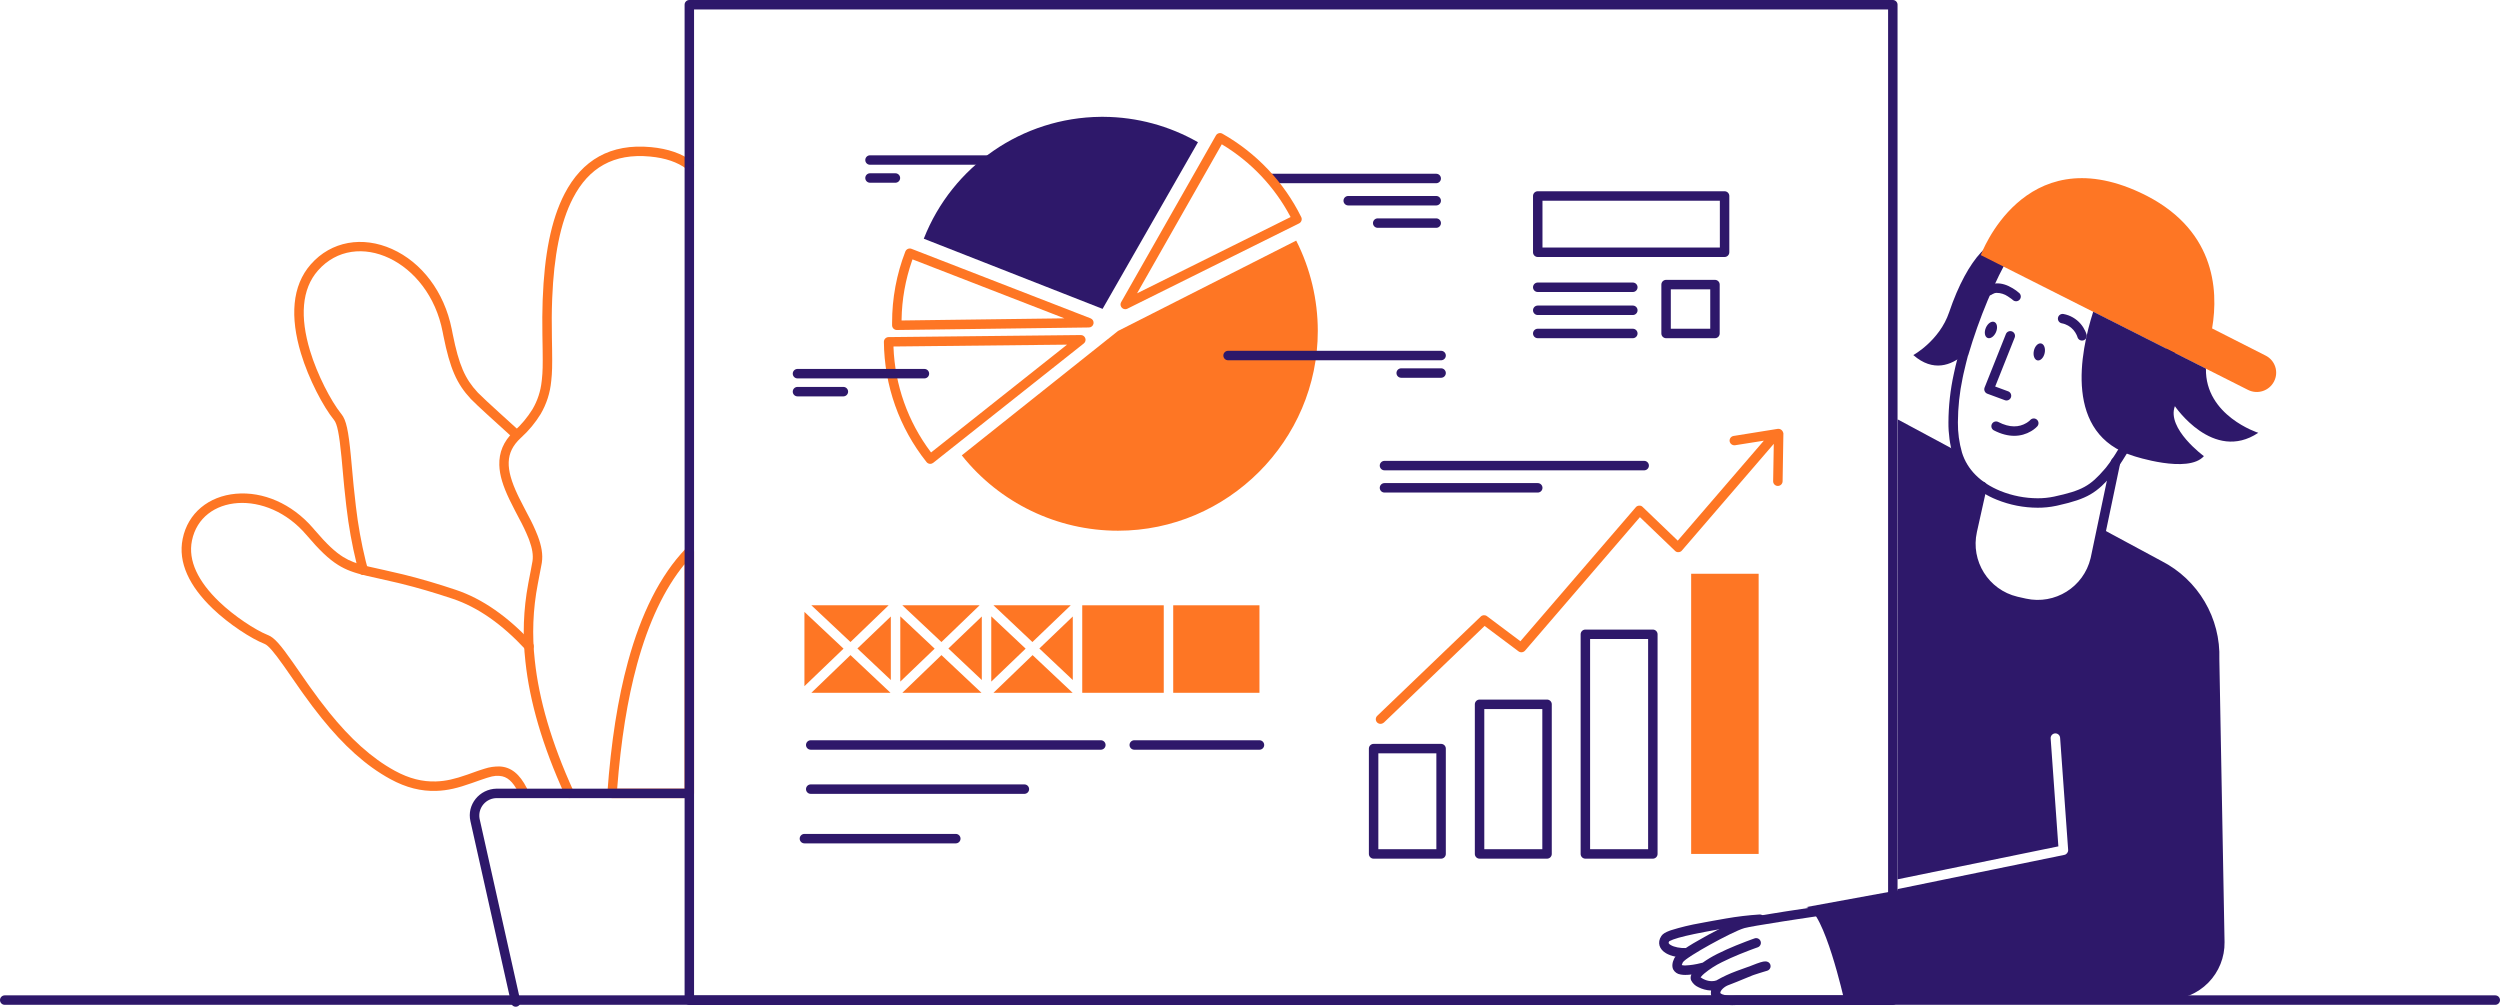
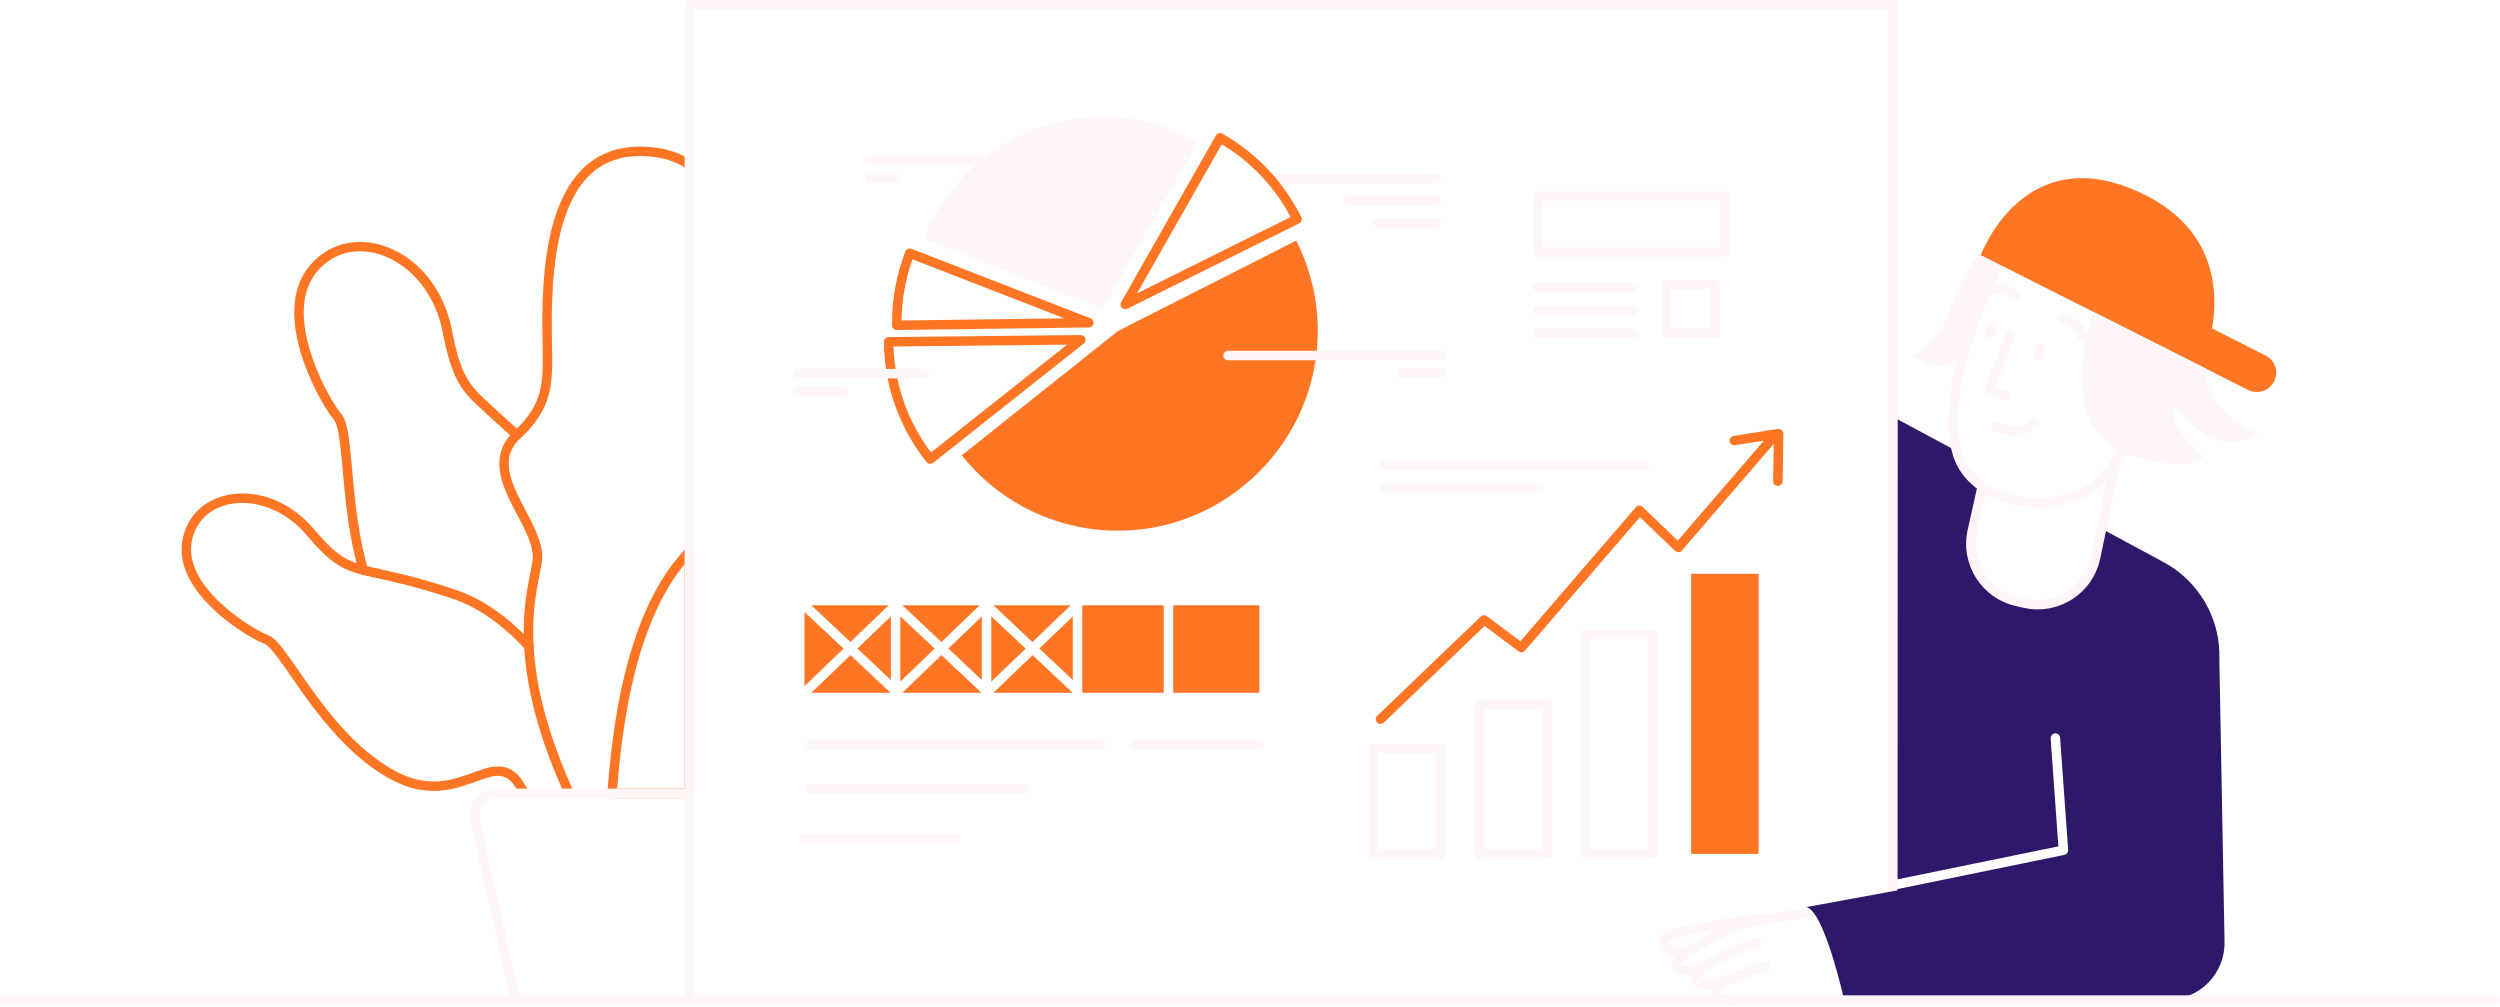
<svg xmlns="http://www.w3.org/2000/svg" viewBox="0 0 1585.6 638.5">
  <g id="graphs_and_statistics_outline_II" data-name="graphs and statistics/outline_II" transform="translate(2.6 2.6)">
    <g id="graphs_and_statistics_outline_II-2" data-name="graphs and statistics/outline_II">
      <g id="graphs_and_statistics_outline_II-3" data-name="graphs and statistics_outline_II">
        <g id="flower_1_" transform="translate(115 93)">
          <g id="leaves_1_">
            <g id="leaf_IV_1_" transform="translate(72 60)">
              <path id="Path" d="M10.529,14.177C23.51-.563,43.377-3.859,62.046,4.522,80.732,12.911,95.118,31.493,99.884,55.27l.472,2.411.164.822c3.947,19.6,7.747,28.251,15.8,36.919l.28.3c4.264,4.432,22.753,20.943,25.431,23.452a3,3,0,1,1-4.1,4.378l-2.583-2.357c-6.035-5.469-19.816-17.872-23.284-21.539l-.137-.146c-8.906-9.586-13.139-19.224-17.287-39.818q-.251-1.247-.505-2.565c-8.709-45.49-55.049-66.293-79.1-38.981C4.647,29.933,3.6,47.719,10,68.969c4.613,15.316,13.293,31.91,19.623,39.848l.282.35c3.119,3.835,4.464,10.639,6,26.487l1.477,16.056.314,3.253c.451,4.577.9,8.666,1.394,12.706a282.075,282.075,0,0,0,6.21,34.616q.658,2.617,1.37,5.167a3,3,0,1,1-5.779,1.615q-.734-2.626-1.41-5.319A287.893,287.893,0,0,1,33.134,168.4l-.229-1.893c-.413-3.482-.795-7.042-1.18-10.951l-.4-4.19c-.339-3.644-1.077-11.822-1.225-13.4l-.164-1.722c-1.384-14.24-2.661-20.81-4.679-23.291-6.851-8.4-16.091-25.966-21-42.255C-2.679,47.67-1.514,27.851,10.529,14.177Z" transform="translate(-2.98 -2.159)" fill="#fe7624" />
            </g>
            <g id="leaf_II_1_" transform="translate(0 220)">
              <path id="Path-2" data-name="Path" d="M34.433.191C51.6-1.342,69.878,6.4,83.3,21.906l1.3,1.518c7.505,8.741,12.78,13.7,17.923,16.892,4.256,2.644,8.529,4.225,15.686,5.954l1.029.242c2.6.586,15.466,3.429,20.74,4.721l2.185.542c9.852,2.473,20.012,5.432,31.624,9.321C191,66.833,207.176,78.333,222.537,94.9a3,3,0,1,1-4.4,4.079c-14.726-15.884-30.1-26.809-46.253-32.195-11.891-3.982-22.217-6.971-32.26-9.461l-2.695-.654c-6.355-1.505-18.525-4.187-19.487-4.415-8.109-1.925-13.063-3.723-18.087-6.844C93.381,41.7,87.5,36.1,79.152,26.284,54.177-3.1,12.516.622,6.576,29.946,3.969,42.613,10.529,55.9,23.9,68.726,33.543,77.97,46.645,86.5,54.44,89.691l.392.158c4.013,1.572,7.906,6.125,15.681,17.221l9.01,12.948,1.62,2.3c4.366,6.145,8.33,11.44,12.4,16.482,13.414,16.619,26.887,29.011,41.737,37.111,9.1,4.982,17.588,7.025,26.045,6.749,6.346-.207,11.949-1.534,19.916-4.321l5.895-2.108,1.4-.488c1.333-.457,2.474-.825,3.573-1.147a28.826,28.826,0,0,1,9.735-1.434c7.08.387,12.572,4.711,17.172,13.827a3,3,0,1,1-5.357,2.7c-3.638-7.21-7.3-10.172-11.882-10.522l-.541-.031c-3.041-.146-4.588.161-12.359,2.87l-4.9,1.728c-8.892,3.151-15.167,4.682-22.455,4.92-9.534.311-19.088-1.988-29.119-7.481-15.639-8.53-29.662-21.427-43.528-38.607-3.911-4.845-7.714-9.9-11.843-15.683l-1.848-2.608-9.57-13.747-.945-1.342c-6.163-8.708-9.641-12.733-11.918-13.71l-.113-.046c-8.482-3.35-22.526-12.44-32.887-22.375C5.042,58.956-2.412,43.853.7,28.746,4,12.429,17.211,1.728,34.433.191Z" transform="translate(-2.437 -2.641)" fill="#fe7624" />
            </g>
            <path id="Path-3" data-name="Path" d="M41.4,29.935C52.489,8.562,70.505-2.093,96.208.341c10.826,1.012,19.489,4.041,26.114,8.982a3,3,0,1,1-3.587,4.81c-5.686-4.24-13.3-6.9-23.089-7.818C72.462,4.12,56.725,13.426,46.729,32.7c-8.09,15.6-12.083,36.853-13.161,63.38l-.042,1.064c-.3,7.931-.315,14.223-.152,24.33l.125,7.616c.141,10.032.035,14.249-.539,19.418l-.031.273a50.385,50.385,0,0,1-6.7,20.856A68.8,68.8,0,0,1,14.07,184.362l-.594.559c-9.8,9.15-9.6,19.453-1.84,35.9l.78,1.625c.96,1.969,2,4,3.629,7.109l2.349,4.5a111.528,111.528,0,0,1,6,12.879c2.415,6.352,3.36,11.8,2.6,16.844l-.148.9c-.582,3.348-2.239,11.714-2.415,12.67a160.322,160.322,0,0,0-1.89,48.686c2.612,24.435,10.383,51.778,24.617,82.954a3,3,0,1,1-5.458,2.492c-14.494-31.746-22.441-59.711-25.125-84.808a165.812,165.812,0,0,1,1.773-49.4l.27-1.464c.444-2.309,2.144-10.918,2.445-12.918.563-3.741-.144-8.048-2.071-13.274l-.38-1a117.438,117.438,0,0,0-6-12.676l-2.764-5.291c-1.447-2.783-2.4-4.683-3.384-6.733C2.351,215.3.2,208.51.013,201.977-.215,194.028,2.634,187.008,9,180.895l.379-.359a63.962,63.962,0,0,0,11.684-13.96,44.021,44.021,0,0,0,5.819-17.764l.141-1.222c.515-4.755.61-8.865.474-18.507l-.158-9.816c-.118-8.409-.092-14.235.146-21.123l.044-1.227C28.575,69.084,32.708,46.7,41.4,29.935Z" transform="translate(199.071 -2.628)" fill="#fe7624" />
            <path id="Path-4" data-name="Path" d="M52,159.306H3a3,3,0,0,1-2.993-3.217C2.371,123.569,6.652,96.31,13.094,72.752c2.084-7.62,4.417-14.9,6.935-21.63a189.574,189.574,0,0,1,8.388-19.245,145.007,145.007,0,0,1,9.911-16.763A114.894,114.894,0,0,1,49.834.931,2.952,2.952,0,0,1,51.977,0,2.986,2.986,0,0,1,55,3.006v153.3A3,3,0,0,1,52,159.306Zm-3-148.4-.128.156C36.231,26.5,26.14,47.792,18.881,74.335c-6.125,22.4-10.259,48.192-12.638,78.849l-.009.122H49Z" transform="translate(267.6 251.294)" fill="#fe7624" />
          </g>
-           <path id="pot_2_" d="M138.353,0a3,3,0,0,1,.176,5.995L138.353,6h-121A11.074,11.074,0,0,0,6.223,19.079L32.081,134.645a3,3,0,0,1-5.812,1.481l-.043-.171L.429,20.672C-1.986,10.165,6.095.2,17.021,0l.332,0Z" transform="translate(180.347 404.6)" fill="#2e186a" />
+           <path id="pot_2_" d="M138.353,0a3,3,0,0,1,.176,5.995L138.353,6h-121A11.074,11.074,0,0,0,6.223,19.079L32.081,134.645a3,3,0,0,1-5.812,1.481l-.043-.171L.429,20.672C-1.986,10.165,6.095.2,17.021,0l.332,0Z" transform="translate(180.347 404.6)" fill="#fff7f7" />
        </g>
        <g id="whiteboard_2_" transform="translate(434)">
-           <path id="shape_15_" d="M766.3,637.4H3a3,3,0,0,1-3-3V3A3,3,0,0,1,3,0H766.3a3,3,0,0,1,3,3V634.4A3,3,0,0,1,766.3,637.4ZM6,6V631.4H763.3V6Z" transform="translate(-2.4 -2.6)" fill="#2e186a" />
+           <path id="shape_15_" d="M766.3,637.4H3a3,3,0,0,1-3-3V3A3,3,0,0,1,3,0H766.3a3,3,0,0,1,3,3V634.4A3,3,0,0,1,766.3,637.4ZM6,6V631.4H763.3V6Z" transform="translate(-2.4 -2.6)" fill="#fff7f7" />
          <g id="graph_5_" transform="translate(434 269)">
-             <path id="Rectangle" d="M45.8,72.8H3a3,3,0,0,1-3-3V3A3,3,0,0,1,3,0H45.8a3,3,0,0,1,3,3V69.8A3,3,0,0,1,45.8,72.8ZM6,6V66.8H42.8V6Z" transform="translate(-2.4 200.2)" fill="#2e186a" />
-             <path id="Rectangle-2" data-name="Rectangle" d="M45.8,100.9H3a3,3,0,0,1-3-3V3A3,3,0,0,1,3,0H45.8a3,3,0,0,1,3,3V97.9A3,3,0,0,1,45.8,100.9ZM6,6V94.9H42.8V6Z" transform="translate(64.8 172.1)" fill="#2e186a" />
-             <path id="Rectangle-3" data-name="Rectangle" d="M45.8,145.3H3a3,3,0,0,1-3-3V3A3,3,0,0,1,3,0H45.8a3,3,0,0,1,3,3V142.3A3,3,0,0,1,45.8,145.3ZM6,6H6V139.3H42.8V6H6Z" transform="translate(131.9 127.7)" fill="#2e186a" />
+             <path id="Rectangle" d="M45.8,72.8H3a3,3,0,0,1-3-3V3A3,3,0,0,1,3,0H45.8a3,3,0,0,1,3,3V69.8A3,3,0,0,1,45.8,72.8ZM6,6V66.8H42.8V6Z" transform="translate(-2.4 200.2)" fill="#fff7f7" />
+             <path id="Rectangle-2" data-name="Rectangle" d="M45.8,100.9H3a3,3,0,0,1-3-3V3A3,3,0,0,1,3,0H45.8a3,3,0,0,1,3,3V97.9A3,3,0,0,1,45.8,100.9ZM6,6V94.9H42.8V6Z" transform="translate(64.8 172.1)" fill="#fff7f7" />
+             <path id="Rectangle-3" data-name="Rectangle" d="M45.8,145.3H3a3,3,0,0,1-3-3V3A3,3,0,0,1,3,0H45.8a3,3,0,0,1,3,3V142.3A3,3,0,0,1,45.8,145.3ZM6,6H6V139.3H42.8V6H6Z" transform="translate(131.9 127.7)" fill="#fff7f7" />
            <rect id="Rectangle-4" data-name="Rectangle" width="42.8" height="177.7" transform="translate(202 92.3)" fill="#fe7624" />
            <path id="arrow_1_" d="M257.313.725a3.1,3.1,0,0,0-2.4-.7l-28,4.5a3.011,3.011,0,0,0-2.5,3.4,3.09,3.09,0,0,0,3.4,2.5l18.3-2.9-54.6,63.4-22.3-21.4a2.651,2.651,0,0,0-2.2-.8,2.814,2.814,0,0,0-2.1,1l-73.2,85-21.2-15.9a3.028,3.028,0,0,0-3.9.2l-65.7,63a2.988,2.988,0,0,0-.1,4.2,3.1,3.1,0,0,0,2.2.9,3.439,3.439,0,0,0,2.1-.8l63.9-61.3,21.5,16.1a3.077,3.077,0,0,0,4.1-.4l72.9-84.7,22.3,21.4a2.651,2.651,0,0,0,2.2.8,2.814,2.814,0,0,0,2.1-1l58.3-67.7-.4,23.7a2.946,2.946,0,0,0,3,3h0a3.009,3.009,0,0,0,3-3l.5-30.3A3.738,3.738,0,0,0,257.313.725Z" transform="translate(1.987 0.375)" fill="#fe7624" />
          </g>
          <g id="layout_II_1_" transform="translate(73 381)">
            <g id="lines_8_" transform="translate(0 88)">
-               <path id="Path-5" data-name="Path" d="M187,0a3,3,0,0,1,.176,5.995L187,6H3A3,3,0,0,1,2.824.005L3,0Z" transform="translate(1.6 -2.1)" fill="#2e186a" />
-               <path id="Path-6" data-name="Path" d="M138.5,0a3,3,0,0,1,.176,5.995L138.5,6H3A3,3,0,0,1,2.824.005L3,0Z" transform="translate(1.6 25.9)" fill="#2e186a" />
-               <path id="Path-7" data-name="Path" d="M99,0a3,3,0,0,1,.176,5.995L99,6H3A3,3,0,0,1,2.824.005L3,0Z" transform="translate(-2.4 57.3)" fill="#2e186a" />
-               <path id="Path-8" data-name="Path" d="M82.4,0a3,3,0,0,1,.176,5.995L82.4,6H3A3,3,0,0,1,2.824.005L3,0Z" transform="translate(206.8 -2.1)" fill="#2e186a" />
+               <path id="Path-5" data-name="Path" d="M187,0a3,3,0,0,1,.176,5.995L187,6H3A3,3,0,0,1,2.824.005L3,0Z" transform="translate(1.6 -2.1)" fill="#fff7f7" />
+               <path id="Path-6" data-name="Path" d="M138.5,0a3,3,0,0,1,.176,5.995L138.5,6H3A3,3,0,0,1,2.824.005L3,0Z" transform="translate(1.6 25.9)" fill="#fff7f7" />
+               <path id="Path-7" data-name="Path" d="M99,0a3,3,0,0,1,.176,5.995L99,6H3A3,3,0,0,1,2.824.005L3,0Z" transform="translate(-2.4 57.3)" fill="#fff7f7" />
+               <path id="Path-8" data-name="Path" d="M82.4,0a3,3,0,0,1,.176,5.995L82.4,6H3A3,3,0,0,1,2.824.005L3,0Z" transform="translate(206.8 -2.1)" fill="#fff7f7" />
            </g>
            <g id="oragne_bar">
              <path id="Path-9" data-name="Path" d="M0,20.3l21.2,20V0Z" transform="translate(91.9 7.4)" fill="#fe7624" />
              <path id="Path-10" data-name="Path" d="M0,41.4,21.8,20.5,0,0Z" transform="translate(61.4 7.3)" fill="#fe7624" />
              <path id="Path-11" data-name="Path" d="M49,0H0L24.7,23.3Z" transform="translate(120.5 0.3)" fill="#fe7624" />
              <path id="Path-12" data-name="Path" d="M24.8,0,0,23.9H50.2Z" transform="translate(62.7 31.9)" fill="#fe7624" />
              <path id="Path-13" data-name="Path" d="M0,41.4,21.8,20.5,0,0Z" transform="translate(119.1 7.3)" fill="#fe7624" />
              <path id="Path-14" data-name="Path" d="M0,0V47.1L24.8,23.3Z" transform="translate(0.6 4.5)" fill="#fe7624" />
              <path id="Path-15" data-name="Path" d="M24.8,0,0,23.9H50.2Z" transform="translate(5 31.9)" fill="#fe7624" />
              <path id="Path-16" data-name="Path" d="M49,0H0L24.8,23.3Z" transform="translate(5 0.3)" fill="#fe7624" />
              <path id="Path-17" data-name="Path" d="M21.2,40.3V0L0,20.3Z" transform="translate(149.6 7.4)" fill="#fe7624" />
              <path id="Path-18" data-name="Path" d="M0,20.3l21.2,20V0Z" transform="translate(34.2 7.4)" fill="#fe7624" />
              <path id="Path-19" data-name="Path" d="M24.8,0,0,23.9H50.2Z" transform="translate(120.5 31.9)" fill="#fe7624" />
              <path id="Path-20" data-name="Path" d="M49,0H0L24.8,23.3Z" transform="translate(62.7 0.3)" fill="#fe7624" />
              <path id="Path-21" data-name="Path" d="M51.7,0H0V55.5H51.7Z" transform="translate(176.8 0.3)" fill="#fe7624" />
              <path id="Path-22" data-name="Path" d="M54.7,0H0V55.5H54.7Z" transform="translate(234.5 0.3)" fill="#fe7624" />
              <path id="Path-23" data-name="Path" d="M.4.45c.1.1.1.1.2.1V.45Z" transform="translate(170.2 55.35)" fill="#fe7624" />
            </g>
          </g>
          <g id="layout_3_" transform="translate(538 121)">
-             <path id="Rectangle-5" data-name="Rectangle" d="M34,37H3a3,3,0,0,1-3-3V3A3,3,0,0,1,3,0H34a3,3,0,0,1,3,3V34A3,3,0,0,1,34,37ZM6,6V31H31V6Z" transform="translate(79.1 53.9)" fill="#2e186a" />
-             <path id="Rectangle-6" data-name="Rectangle" d="M121.5,41.7H3a3,3,0,0,1-3-3V3A3,3,0,0,1,3,0H121.5a3,3,0,0,1,3,3V38.7A3,3,0,0,1,121.5,41.7ZM6,6V35.7H118.5V6Z" transform="translate(-2.3 -2.3)" fill="#2e186a" />
-             <path id="Path-24" data-name="Path" d="M63.3,0a3,3,0,0,1,.176,5.995L63.3,6H3A3,3,0,0,1,2.824.005L3,0Z" transform="translate(-2.3 84.9)" fill="#2e186a" />
-             <path id="Path-25" data-name="Path" d="M63.3,0a3,3,0,0,1,.176,5.995L63.3,6H3A3,3,0,0,1,2.824.005L3,0Z" transform="translate(-2.3 70.2)" fill="#2e186a" />
-             <path id="Path-26" data-name="Path" d="M63.3,0a3,3,0,0,1,.176,5.995L63.3,6H3A3,3,0,0,1,2.824.005L3,0Z" transform="translate(-2.3 55.6)" fill="#2e186a" />
+             <path id="Rectangle-5" data-name="Rectangle" d="M34,37H3a3,3,0,0,1-3-3V3A3,3,0,0,1,3,0H34a3,3,0,0,1,3,3V34A3,3,0,0,1,34,37ZM6,6V31H31V6Z" transform="translate(79.1 53.9)" fill="#fff7f7" />
+             <path id="Rectangle-6" data-name="Rectangle" d="M121.5,41.7H3a3,3,0,0,1-3-3V3A3,3,0,0,1,3,0H121.5a3,3,0,0,1,3,3V38.7A3,3,0,0,1,121.5,41.7ZM6,6V35.7H118.5V6Z" transform="translate(-2.3 -2.3)" fill="#fff7f7" />
+             <path id="Path-24" data-name="Path" d="M63.3,0a3,3,0,0,1,.176,5.995L63.3,6H3A3,3,0,0,1,2.824.005L3,0Z" transform="translate(-2.3 84.9)" fill="#fff7f7" />
+             <path id="Path-25" data-name="Path" d="M63.3,0a3,3,0,0,1,.176,5.995L63.3,6H3A3,3,0,0,1,2.824.005L3,0Z" transform="translate(-2.3 70.2)" fill="#fff7f7" />
+             <path id="Path-26" data-name="Path" d="M63.3,0a3,3,0,0,1,.176,5.995L63.3,6H3A3,3,0,0,1,2.824.005L3,0Z" transform="translate(-2.3 55.6)" fill="#fff7f7" />
          </g>
          <g id="lines_7_" transform="translate(441 292)">
-             <path id="Path-27" data-name="Path" d="M167.7,0a3,3,0,0,1,.176,5.995L167.7,6H3A3,3,0,0,1,2.824.005L3,0Z" transform="translate(-2.5 -2.3)" fill="#2e186a" />
-             <path id="Path-28" data-name="Path" d="M100.2,0a3,3,0,0,1,.176,5.995L100.2,6H3A3,3,0,0,1,2.824.005L3,0Z" transform="translate(-2.5 11.8)" fill="#2e186a" />
+             <path id="Path-27" data-name="Path" d="M167.7,0a3,3,0,0,1,.176,5.995L167.7,6H3A3,3,0,0,1,2.824.005L3,0Z" transform="translate(-2.5 -2.3)" fill="#fff7f7" />
+             <path id="Path-28" data-name="Path" d="M100.2,0a3,3,0,0,1,.176,5.995L100.2,6H3A3,3,0,0,1,2.824.005L3,0Z" transform="translate(-2.5 11.8)" fill="#fff7f7" />
          </g>
          <g id="circle_graph_4_" transform="translate(69 71)">
            <path id="Path-29" data-name="Path" d="M99.1,57.3,212.1,0a126.927,126.927,0,0,1,13.7,57.3c0,69.5-57.2,126.7-126.7,126.7A126.586,126.586,0,0,1,0,136.2Z" transform="translate(104.4 79)" fill="#fe7624" />
-             <path id="Path-30" data-name="Path" d="M107.7,0a3,3,0,0,1,.176,5.995L107.7,6H3A3,3,0,0,1,2.824.005L3,0Z" transform="translate(297.6 36.6)" fill="#2e186a" />
-             <path id="Path-31" data-name="Path" d="M58.8,0a3,3,0,0,1,.176,5.995L58.8,6H3A3,3,0,0,1,2.824.005L3,0Z" transform="translate(346.5 50.7)" fill="#2e186a" />
-             <path id="Path-32" data-name="Path" d="M40.1,0a3,3,0,0,1,.176,5.995L40.1,6H3A3,3,0,0,1,2.824.005L3,0Z" transform="translate(365.2 64.9)" fill="#2e186a" />
-             <path id="Path-33" data-name="Path" d="M138.1,0a3,3,0,0,1,.176,5.995L138.1,6H3A3,3,0,0,1,2.824.005L3,0Z" transform="translate(270.3 148.9)" fill="#2e186a" />
-             <path id="Path-34" data-name="Path" d="M28.3,0a3,3,0,0,1,.176,5.995L28.3,6H3A3,3,0,0,1,2.824.005L3,0Z" transform="translate(380.1 160)" fill="#2e186a" />
+             <path id="Path-30" data-name="Path" d="M107.7,0a3,3,0,0,1,.176,5.995L107.7,6H3A3,3,0,0,1,2.824.005L3,0Z" transform="translate(297.6 36.6)" fill="#fff7f7" />
+             <path id="Path-31" data-name="Path" d="M58.8,0a3,3,0,0,1,.176,5.995L58.8,6H3A3,3,0,0,1,2.824.005L3,0Z" transform="translate(346.5 50.7)" fill="#fff7f7" />
+             <path id="Path-32" data-name="Path" d="M40.1,0a3,3,0,0,1,.176,5.995L40.1,6H3A3,3,0,0,1,2.824.005L3,0Z" transform="translate(365.2 64.9)" fill="#fff7f7" />
+             <path id="Path-33" data-name="Path" d="M138.1,0a3,3,0,0,1,.176,5.995L138.1,6H3A3,3,0,0,1,2.824.005L3,0Z" transform="translate(270.3 148.9)" fill="#fff7f7" />
+             <path id="Path-34" data-name="Path" d="M28.3,0a3,3,0,0,1,.176,5.995L28.3,6H3A3,3,0,0,1,2.824.005L3,0Z" transform="translate(380.1 160)" fill="#fff7f7" />
            <g id="Group" transform="translate(46 27)">
-               <path id="Path-35" data-name="Path" d="M83.5,0a3,3,0,0,1,.176,5.995L83.5,6H3A3,3,0,0,1,2.824.005L3,0Z" transform="translate(-2.8 -2.1)" fill="#2e186a" />
-               <path id="Path-36" data-name="Path" d="M19.1,0a3,3,0,0,1,.176,5.995L19.1,6H3A3,3,0,0,1,2.824.005L3,0Z" transform="translate(-2.8 9.3)" fill="#2e186a" />
+               <path id="Path-35" data-name="Path" d="M83.5,0a3,3,0,0,1,.176,5.995L83.5,6H3A3,3,0,0,1,2.824.005L3,0Z" transform="translate(-2.8 -2.1)" fill="#fff7f7" />
+               <path id="Path-36" data-name="Path" d="M19.1,0a3,3,0,0,1,.176,5.995L19.1,6H3A3,3,0,0,1,2.824.005L3,0Z" transform="translate(-2.8 9.3)" fill="#fff7f7" />
            </g>
            <path id="Path-37" data-name="Path" d="M29.4,81.7h0a2.986,2.986,0,0,1-2.35-1.133A124.147,124.147,0,0,1,0,4.332,3,3,0,0,1,2.968,1.3L124.868,0h.036a2.963,2.963,0,0,1,2.83,2.015,2.934,2.934,0,0,1-.97,3.337l-95.5,75.7A2.968,2.968,0,0,1,29.4,81.7ZM116.169,6.092,6.07,7.267l.016.444a117.947,117.947,0,0,0,23.6,66.447l.233.307Z" transform="translate(55 138.9)" fill="#fe7624" />
            <path id="Path-38" data-name="Path" d="M3,51.7a3,3,0,0,1-3-3V47.1A124.721,124.721,0,0,1,8.4,1.919,3.018,3.018,0,0,1,11.2,0a2.988,2.988,0,0,1,1.085.2l113.6,44.1a3,3,0,0,1-1.047,5.8L3.039,51.7ZM12.949,6.9l-.327.924A118.84,118.84,0,0,0,6.017,45.067l-.007.593,103.3-1.357Z" transform="translate(60.2 83.999)" fill="#fe7624" />
            <path id="Path-39" data-name="Path" d="M3,111.715A3.03,3.03,0,0,1,.4,110.186a2.911,2.911,0,0,1,0-2.968l60.1-105.7A3,3,0,0,1,64.594.391a124.111,124.111,0,0,1,29,22.711,123.093,123.093,0,0,1,21.013,30.172,3.005,3.005,0,0,1-1.356,4.013l-108.9,54.1A3.021,3.021,0,0,1,3,111.715ZM64.222,7.121,10.477,101.643l97.389-48.382-.189-.359a117.828,117.828,0,0,0-43.1-45.568Z" transform="translate(205.085 10.799)" fill="#fe7624" />
-             <path id="Path-40" data-name="Path" d="M173.9,16.1A121.894,121.894,0,0,0,114.2,0h-2A121.762,121.762,0,0,0,0,77.3l113.4,44.5Z" transform="translate(80.3 0.5)" fill="#2e186a" />
-             <path id="Path-41" data-name="Path" d="M83.5,0a3,3,0,0,1,.176,5.995L83.5,6H3A3,3,0,0,1,2.824.005L3,0Z" transform="translate(-2.8 160.4)" fill="#2e186a" />
-             <path id="Path-42" data-name="Path" d="M32.1,0a3,3,0,0,1,.176,5.995L32.1,6H3A3,3,0,0,1,2.824.005L3,0Z" transform="translate(-2.8 171.8)" fill="#2e186a" />
+             <path id="Path-40" data-name="Path" d="M173.9,16.1A121.894,121.894,0,0,0,114.2,0h-2A121.762,121.762,0,0,0,0,77.3l113.4,44.5Z" transform="translate(80.3 0.5)" fill="#fff7f7" />
+             <path id="Path-41" data-name="Path" d="M83.5,0a3,3,0,0,1,.176,5.995L83.5,6H3A3,3,0,0,1,2.824.005L3,0Z" transform="translate(-2.8 160.4)" fill="#fff7f7" />
+             <path id="Path-42" data-name="Path" d="M32.1,0a3,3,0,0,1,.176,5.995L32.1,6H3A3,3,0,0,1,2.824.005L3,0Z" transform="translate(-2.8 171.8)" fill="#fff7f7" />
          </g>
        </g>
        <g id="man_7_" transform="translate(1052 110)">
          <g id="hand_II_7_" transform="translate(0 463)">
-             <path id="Path-43" data-name="Path" d="M63.732.006a3,3,0,0,1,.374,5.988A188.984,188.984,0,0,0,44.926,8.2l-8.46,1.486-3.665.661c-.927.17-1.82.335-2.69.5l-1.291.244c-9.329,1.775-16.028,3.342-19.927,4.78A15.449,15.449,0,0,0,6.77,16.8c-.121.068-.224.131-.306.186l-.119.084c-.586.946-.407,1.444.921,2.254l.172.1c2.148,1.263,5.839,2.008,9.676,1.875a3,3,0,1,1,.207,6c-4.894.169-9.692-.8-12.924-2.7C.115,22.08-1.36,17.848,1.412,13.653c.941-1.432,2.674-2.406,5.4-3.413l.619-.222A147.572,147.572,0,0,1,26.369,5.449L29,4.948c1.539-.289,3.143-.583,4.883-.9L42.4,2.545A194.988,194.988,0,0,1,63.732.006Z" transform="translate(-2.319 4.4)" fill="#2e186a" />
-             <path id="Path-44" data-name="Path" d="M37.843,64.487c-4.187,0-7.469-.641-9.756-1.906a6.488,6.488,0,0,1-3.66-5.665l-.005-.24a7.115,7.115,0,0,1,.109-1.283l.033-.175-.284-.012A19.194,19.194,0,0,1,16.451,53.1a9.379,9.379,0,0,1-4.606-4.454l-.069-.194a4.6,4.6,0,0,1,.282-3.316l.032-.074-.2.026a30.727,30.727,0,0,1-3.679.25A15.41,15.41,0,0,1,5.354,45.1L5.1,45.045A6.2,6.2,0,0,1,.537,41.86c-.9-1.876-.655-4.39.69-7.079,1.4-2.865,7.819-7.353,20.192-14.125l1.86-1.01c8.507-4.577,16.819-8.528,20.215-9.608l.59-.176C46.851,9.09,55.754,7.545,71.3,5.139l3.322-.511c4.2-.643,8.7-1.323,13.4-2.021L99.971.846,105.6.031a3,3,0,0,1,3.3,2.094l.047.171,14.1,58.4a3,3,0,0,1-2.741,3.7l-.175.005h-79.5l-.342.02C39.442,64.464,38.622,64.487,37.843,64.487ZM58.91,36.754a4.777,4.777,0,0,1,.991.1l.085.019a3,3,0,0,1,.158,5.81l-.87.254-1.6.481c-.8.243-1.526.469-2.233.691l-.592.187c-.924.294-1.817.583-2.652.859L51.17,45.5l-3.256,1.324L41.03,49.654c-2.079.846-3.417,1.372-4.769,1.876l-.537.2c-2.951,1.047-5.314,3.535-5.3,4.9,0,.288.2.563,1.135.971a16.482,16.482,0,0,0,6.149.9c.687,0,1.418-.02,2.175-.06l.454-.026.186-.006H116.31L103.746,6.36,96.788,7.375,88.906,8.541c-3.577.533-6.73,1.006-9.639,1.448L69.92,11.426c-13.461,2.1-21.822,3.553-24.178,4.2l-.2.057C41.6,16.813,31.832,21.747,23.9,26.138c-7.446,4.123-16.444,9.558-17.3,11.3a7.23,7.23,0,0,0-.56,1.414l-.034.154L6,39.082l.155.047.215.052A8.883,8.883,0,0,0,8.2,39.34a47.587,47.587,0,0,0,9.872-1.508l1.17-.279.054-.04a69.667,69.667,0,0,1,8.969-5.383l.409-.208c1.768-.892,3.735-1.823,5.847-2.767,3.66-1.636,7.734-3.307,12.109-4.969l1.21-.456c.57-.213,1.145-.426,1.711-.634l1.372-.5,1.222-.433a3,3,0,0,1,2.128,5.608l-1.623.581-1.038.376c-.952.349-1.912.707-2.853,1.065-4.269,1.622-8.236,3.249-11.79,4.838-2.031.908-3.912,1.8-5.591,2.646a56.272,56.272,0,0,0-11.135,7.161A17.141,17.141,0,0,0,18.03,46.68l-.12.158.185.145a11.582,11.582,0,0,0,2.741,1.48,11.723,11.723,0,0,0,4.2.825,8.749,8.749,0,0,0,2.89-.471L28,48.792l.254-.154A82.418,82.418,0,0,1,40.379,43l.653-.252c2.045-.783,4.257-1.584,6.574-2.38l1.422-.482,1.39-.556C55.268,37.4,57.411,36.754,58.91,36.754Z" transform="translate(6.078 -2.6)" fill="#2e186a" />
+             <path id="Path-43" data-name="Path" d="M63.732.006a3,3,0,0,1,.374,5.988A188.984,188.984,0,0,0,44.926,8.2l-8.46,1.486-3.665.661c-.927.17-1.82.335-2.69.5l-1.291.244c-9.329,1.775-16.028,3.342-19.927,4.78A15.449,15.449,0,0,0,6.77,16.8c-.121.068-.224.131-.306.186l-.119.084c-.586.946-.407,1.444.921,2.254l.172.1c2.148,1.263,5.839,2.008,9.676,1.875a3,3,0,1,1,.207,6c-4.894.169-9.692-.8-12.924-2.7C.115,22.08-1.36,17.848,1.412,13.653c.941-1.432,2.674-2.406,5.4-3.413l.619-.222A147.572,147.572,0,0,1,26.369,5.449L29,4.948c1.539-.289,3.143-.583,4.883-.9L42.4,2.545A194.988,194.988,0,0,1,63.732.006Z" transform="translate(-2.319 4.4)" fill="#fff7f7" />
+             <path id="Path-44" data-name="Path" d="M37.843,64.487c-4.187,0-7.469-.641-9.756-1.906a6.488,6.488,0,0,1-3.66-5.665l-.005-.24a7.115,7.115,0,0,1,.109-1.283l.033-.175-.284-.012A19.194,19.194,0,0,1,16.451,53.1a9.379,9.379,0,0,1-4.606-4.454l-.069-.194a4.6,4.6,0,0,1,.282-3.316l.032-.074-.2.026a30.727,30.727,0,0,1-3.679.25A15.41,15.41,0,0,1,5.354,45.1L5.1,45.045A6.2,6.2,0,0,1,.537,41.86c-.9-1.876-.655-4.39.69-7.079,1.4-2.865,7.819-7.353,20.192-14.125l1.86-1.01c8.507-4.577,16.819-8.528,20.215-9.608l.59-.176C46.851,9.09,55.754,7.545,71.3,5.139l3.322-.511c4.2-.643,8.7-1.323,13.4-2.021L99.971.846,105.6.031a3,3,0,0,1,3.3,2.094l.047.171,14.1,58.4a3,3,0,0,1-2.741,3.7l-.175.005h-79.5l-.342.02C39.442,64.464,38.622,64.487,37.843,64.487ZM58.91,36.754a4.777,4.777,0,0,1,.991.1l.085.019a3,3,0,0,1,.158,5.81l-.87.254-1.6.481c-.8.243-1.526.469-2.233.691l-.592.187c-.924.294-1.817.583-2.652.859L51.17,45.5l-3.256,1.324L41.03,49.654c-2.079.846-3.417,1.372-4.769,1.876l-.537.2c-2.951,1.047-5.314,3.535-5.3,4.9,0,.288.2.563,1.135.971a16.482,16.482,0,0,0,6.149.9c.687,0,1.418-.02,2.175-.06l.454-.026.186-.006H116.31L103.746,6.36,96.788,7.375,88.906,8.541c-3.577.533-6.73,1.006-9.639,1.448L69.92,11.426c-13.461,2.1-21.822,3.553-24.178,4.2l-.2.057C41.6,16.813,31.832,21.747,23.9,26.138c-7.446,4.123-16.444,9.558-17.3,11.3a7.23,7.23,0,0,0-.56,1.414l-.034.154L6,39.082l.155.047.215.052A8.883,8.883,0,0,0,8.2,39.34a47.587,47.587,0,0,0,9.872-1.508l1.17-.279.054-.04a69.667,69.667,0,0,1,8.969-5.383l.409-.208c1.768-.892,3.735-1.823,5.847-2.767,3.66-1.636,7.734-3.307,12.109-4.969l1.21-.456c.57-.213,1.145-.426,1.711-.634l1.372-.5,1.222-.433a3,3,0,0,1,2.128,5.608l-1.623.581-1.038.376c-.952.349-1.912.707-2.853,1.065-4.269,1.622-8.236,3.249-11.79,4.838-2.031.908-3.912,1.8-5.591,2.646a56.272,56.272,0,0,0-11.135,7.161A17.141,17.141,0,0,0,18.03,46.68l-.12.158.185.145a11.582,11.582,0,0,0,2.741,1.48,11.723,11.723,0,0,0,4.2.825,8.749,8.749,0,0,0,2.89-.471L28,48.792l.254-.154A82.418,82.418,0,0,1,40.379,43l.653-.252c2.045-.783,4.257-1.584,6.574-2.38l1.422-.482,1.39-.556C55.268,37.4,57.411,36.754,58.91,36.754Z" transform="translate(6.078 -2.6)" fill="#fff7f7" />
          </g>
          <path id="body_5_" d="M262,152.2a67.417,67.417,0,0,0-36.7-62.4L187.6,69.5l-4.1,18.6a37.5,37.5,0,0,1-44.7,28.5l-4.9-1.1a37.5,37.5,0,0,1-28.5-44.7l6.3-28.3c-7.2-5-12.9-11.8-15.6-20.6-.2-.6-.3-1.2-.5-1.7L58,0l-.1,291.7,102-20.9L155,202.3a3.007,3.007,0,0,1,6-.4l5.1,71.1a3.042,3.042,0,0,1-2.4,3.2L57.9,297.9v.8L0,309.3C11.4,311.5,24,368,24,368H229.4a35.94,35.94,0,0,0,35.9-36.5Z" transform="translate(91 153.4)" fill="#2e186a" />
          <g id="head_10_" transform="translate(158)">
-             <path id="neck_5_" d="M91.865,2.385a3,3,0,0,1,5.9,1.059l-.031.174L84.93,64.653A40.5,40.5,0,0,1,37.3,95.568l-.654-.14-4.9-1.1A40.5,40.5,0,0,1,.833,46.7l.14-.654,6.3-28.3a3,3,0,0,1,5.89,1.131l-.033.173-6.3,28.3A34.495,34.495,0,0,0,32.5,88.345l.556.129,4.9,1.1A34.487,34.487,0,0,0,78.937,63.94l.128-.555Z" transform="translate(34.399 177.499)" fill="#2e186a" />
-             <path id="face_11_" d="M56.557,185.853h0A69.543,69.543,0,0,1,30.739,180.8a53.259,53.259,0,0,1-17.63-11.385,40.344,40.344,0,0,1-10.252-16.8A73.117,73.117,0,0,1,0,131.725a146.844,146.844,0,0,1,3.372-30.606c.69-3.321,1.469-6.612,2.315-9.783.1-.366.186-.69.268-.99l.256-.919.243-.853.269-.915V87.65l.018-.063A340.691,340.691,0,0,1,19.008,52.819,267.358,267.358,0,0,1,34.681,20.93l.662-1.125.28-.466A39.781,39.781,0,0,1,50.551,4.647,40.628,40.628,0,0,1,70.163,0a57.14,57.14,0,0,1,5.976.324A75.666,75.666,0,0,1,94.607,4.855a87.037,87.037,0,0,1,9.3,4.094l1.02.535a93.02,93.02,0,0,1,18.09,12.358,68.717,68.717,0,0,1,12.549,14.6A62.035,62.035,0,0,1,142.913,53a70.011,70.011,0,0,1,2.473,18.211,87.265,87.265,0,0,1-3.908,25.969c-.86,2.838-1.835,5.585-2.9,8.167-.744,1.806-1.3,2.991-1.642,3.668l-.159.316-2.746,5.17q-.57,1.065-1.177,2.194l-1.806,3.347c-3.444,6.357-6.751,12.327-9.83,17.743-.436.765-.792,1.388-1.12,1.959l-1.444,2.51c-6.535,11.288-11.194,18.524-14.244,22.122l-.327.384c-4.593,5.385-8.763,9.609-14.19,12.72-4.809,2.757-10.728,4.763-20.43,6.922l-1.205.265A55.276,55.276,0,0,1,56.557,185.853ZM12.413,89.25h0c-.541,2.085-1.978,7.624-2.937,12.023l-.167.783-.3,1.442A139.4,139.4,0,0,0,6,131.683a67.19,67.19,0,0,0,2.588,19.165c3.331,10.793,11.775,19.229,24.418,24.395a63.712,63.712,0,0,0,23.55,4.611A49.272,49.272,0,0,0,66.986,178.8c17.733-3.855,22.854-6.649,32.233-17.586l.774-.911c2.845-3.423,7.493-10.708,13.813-21.654l1.089-1.893L116,134.815c3.326-5.848,6.943-12.389,10.749-19.443l.413-.768c.827-1.534,1.606-2.988,2.316-4.32l1.857-3.5.3-.6c.066-.134.144-.3.231-.484l.342-.743c.177-.4.335-.754.481-1.1l.338-.8c.991-2.406,1.9-4.97,2.7-7.623a81.282,81.282,0,0,0,3.65-24.181c-.193-24.441-12.735-43.442-37.277-56.477a79.941,79.941,0,0,0-9.607-4.3A69.663,69.663,0,0,0,75.508,6.291,51.181,51.181,0,0,0,70.157,6C57.119,6,47.143,11.673,40.5,22.863l-.645,1.1C29.237,42.168,19.521,65.365,12.5,89.277l-.089-.027Z" transform="translate(23.176 23.568)" fill="#2e186a" />
-             <path id="hair_II_1_" d="M31.9,72.041c5.9-20,15.3-45.3,28.3-67.1a28.965,28.965,0,0,1,1.9-2.9c-10.5-8.2-27.6,8.7-39.4,43.6-6.1,18-22.7,27.1-22.7,27.1,12.7,11.1,24.2,6.3,31.7,0C31.8,72.341,31.8,72.041,31.9,72.041Z" transform="translate(0.9 39.859)" fill="#2e186a" />
-             <path id="nose_9_" d="M13.714,1.891a3,3,0,0,1,5.635,2.054l-.06.166L6.926,35.152l8.214,3.035a3,3,0,0,1,1.831,3.687l-.056.167a3,3,0,0,1-3.687,1.831l-.167-.056-11.1-4.1A3,3,0,0,1,.152,35.959l.061-.169Z" transform="translate(45.899 97.399)" fill="#2e186a" />
-             <ellipse id="eye_II_13_" cx="5.5" cy="3.5" rx="5.5" ry="3.5" transform="matrix(0.394, -0.919, 0.919, 0.394, 44.745, 100.343)" fill="#2e186a" />
-             <ellipse id="eye_13_" cx="5.5" cy="3.5" rx="5.5" ry="3.5" transform="translate(76.18 115.216) rotate(-77.555)" fill="#2e186a" />
-             <path id="brow_II_9_" d="M.059,2.412A3,3,0,0,1,3.589.059,18.8,18.8,0,0,1,14.422,6.3a19.534,19.534,0,0,1,2.937,4.587,14.326,14.326,0,0,1,.846,2.265,3,3,0,0,1-5.76,1.671l-.091-.314a10.451,10.451,0,0,0-.448-1.121A13.577,13.577,0,0,0,9.87,10.207,12.819,12.819,0,0,0,2.412,5.942,3,3,0,0,1,.059,2.412Z" transform="translate(92.599 86.499)" fill="#2e186a" />
-             <path id="brow_9_" d="M7.334.035c3.589-.262,7.206.951,10.734,3.084a27.078,27.078,0,0,1,4.161,3.043,3,3,0,0,1-4.058,4.419l-.125-.111c-.153-.133-.391-.331-.7-.576a24.142,24.142,0,0,0-2.377-1.641A12.807,12.807,0,0,0,7.772,6.019,5.767,5.767,0,0,0,5,6.938l-.254.173A3,3,0,0,1,1.253,2.233,11.775,11.775,0,0,1,7.334.035Z" transform="translate(45.9 67.128)" fill="#2e186a" />
+             <path id="neck_5_" d="M91.865,2.385a3,3,0,0,1,5.9,1.059l-.031.174L84.93,64.653A40.5,40.5,0,0,1,37.3,95.568l-.654-.14-4.9-1.1A40.5,40.5,0,0,1,.833,46.7l.14-.654,6.3-28.3a3,3,0,0,1,5.89,1.131l-.033.173-6.3,28.3A34.495,34.495,0,0,0,32.5,88.345l.556.129,4.9,1.1A34.487,34.487,0,0,0,78.937,63.94l.128-.555Z" transform="translate(34.399 177.499)" fill="#fff7f7" />
+             <path id="face_11_" d="M56.557,185.853h0A69.543,69.543,0,0,1,30.739,180.8a53.259,53.259,0,0,1-17.63-11.385,40.344,40.344,0,0,1-10.252-16.8A73.117,73.117,0,0,1,0,131.725a146.844,146.844,0,0,1,3.372-30.606c.69-3.321,1.469-6.612,2.315-9.783.1-.366.186-.69.268-.99l.256-.919.243-.853.269-.915V87.65l.018-.063A340.691,340.691,0,0,1,19.008,52.819,267.358,267.358,0,0,1,34.681,20.93l.662-1.125.28-.466A39.781,39.781,0,0,1,50.551,4.647,40.628,40.628,0,0,1,70.163,0a57.14,57.14,0,0,1,5.976.324A75.666,75.666,0,0,1,94.607,4.855a87.037,87.037,0,0,1,9.3,4.094l1.02.535a93.02,93.02,0,0,1,18.09,12.358,68.717,68.717,0,0,1,12.549,14.6A62.035,62.035,0,0,1,142.913,53a70.011,70.011,0,0,1,2.473,18.211,87.265,87.265,0,0,1-3.908,25.969c-.86,2.838-1.835,5.585-2.9,8.167-.744,1.806-1.3,2.991-1.642,3.668l-.159.316-2.746,5.17q-.57,1.065-1.177,2.194l-1.806,3.347c-3.444,6.357-6.751,12.327-9.83,17.743-.436.765-.792,1.388-1.12,1.959l-1.444,2.51c-6.535,11.288-11.194,18.524-14.244,22.122l-.327.384c-4.593,5.385-8.763,9.609-14.19,12.72-4.809,2.757-10.728,4.763-20.43,6.922l-1.205.265A55.276,55.276,0,0,1,56.557,185.853ZM12.413,89.25h0c-.541,2.085-1.978,7.624-2.937,12.023l-.167.783-.3,1.442A139.4,139.4,0,0,0,6,131.683a67.19,67.19,0,0,0,2.588,19.165c3.331,10.793,11.775,19.229,24.418,24.395a63.712,63.712,0,0,0,23.55,4.611A49.272,49.272,0,0,0,66.986,178.8c17.733-3.855,22.854-6.649,32.233-17.586l.774-.911c2.845-3.423,7.493-10.708,13.813-21.654l1.089-1.893L116,134.815c3.326-5.848,6.943-12.389,10.749-19.443l.413-.768c.827-1.534,1.606-2.988,2.316-4.32l1.857-3.5.3-.6c.066-.134.144-.3.231-.484l.342-.743c.177-.4.335-.754.481-1.1l.338-.8c.991-2.406,1.9-4.97,2.7-7.623a81.282,81.282,0,0,0,3.65-24.181c-.193-24.441-12.735-43.442-37.277-56.477a79.941,79.941,0,0,0-9.607-4.3A69.663,69.663,0,0,0,75.508,6.291,51.181,51.181,0,0,0,70.157,6C57.119,6,47.143,11.673,40.5,22.863l-.645,1.1C29.237,42.168,19.521,65.365,12.5,89.277l-.089-.027Z" transform="translate(23.176 23.568)" fill="#fff7f7" />
+             <path id="hair_II_1_" d="M31.9,72.041c5.9-20,15.3-45.3,28.3-67.1a28.965,28.965,0,0,1,1.9-2.9c-10.5-8.2-27.6,8.7-39.4,43.6-6.1,18-22.7,27.1-22.7,27.1,12.7,11.1,24.2,6.3,31.7,0C31.8,72.341,31.8,72.041,31.9,72.041Z" transform="translate(0.9 39.859)" fill="#fff7f7" />
+             <path id="nose_9_" d="M13.714,1.891a3,3,0,0,1,5.635,2.054l-.06.166L6.926,35.152l8.214,3.035a3,3,0,0,1,1.831,3.687l-.056.167a3,3,0,0,1-3.687,1.831l-.167-.056-11.1-4.1A3,3,0,0,1,.152,35.959l.061-.169Z" transform="translate(45.899 97.399)" fill="#fff7f7" />
+             <ellipse id="eye_II_13_" cx="5.5" cy="3.5" rx="5.5" ry="3.5" transform="matrix(0.394, -0.919, 0.919, 0.394, 44.745, 100.343)" fill="#fff7f7" />
+             <ellipse id="eye_13_" cx="5.5" cy="3.5" rx="5.5" ry="3.5" transform="translate(76.18 115.216) rotate(-77.555)" fill="#fff7f7" />
+             <path id="brow_II_9_" d="M.059,2.412A3,3,0,0,1,3.589.059,18.8,18.8,0,0,1,14.422,6.3a19.534,19.534,0,0,1,2.937,4.587,14.326,14.326,0,0,1,.846,2.265,3,3,0,0,1-5.76,1.671l-.091-.314a10.451,10.451,0,0,0-.448-1.121A13.577,13.577,0,0,0,9.87,10.207,12.819,12.819,0,0,0,2.412,5.942,3,3,0,0,1,.059,2.412Z" transform="translate(92.599 86.499)" fill="#fff7f7" />
+             <path id="brow_9_" d="M7.334.035c3.589-.262,7.206.951,10.734,3.084a27.078,27.078,0,0,1,4.161,3.043,3,3,0,0,1-4.058,4.419l-.125-.111c-.153-.133-.391-.331-.7-.576a24.142,24.142,0,0,0-2.377-1.641A12.807,12.807,0,0,0,7.772,6.019,5.767,5.767,0,0,0,5,6.938l-.254.173A3,3,0,0,1,1.253,2.233,11.775,11.775,0,0,1,7.334.035Z" transform="translate(45.9 67.128)" fill="#fff7f7" />
            <path id="cap_5_" d="M180.6,112.51l-33.9-17.2c4.3-25.2,1.6-64.2-45.7-86.2C27-25.29,0,48.81,0,48.81l169.5,85.5a12.31,12.31,0,0,0,16.5-5.4A12.111,12.111,0,0,0,180.6,112.51Z" transform="translate(43.7 0.39)" fill="#fe7624" />
-             <path id="mouth_9_" d="M28.879.745a3,3,0,0,1,.276,4.234,11.962,11.962,0,0,1-1.092,1.06,19.208,19.208,0,0,1-2.823,2.03c-6.363,3.774-14.4,4.254-23.616-.5A3,3,0,0,1,4.377,2.234c7.312,3.776,13.163,3.426,17.8.674a13.235,13.235,0,0,0,1.941-1.392l.246-.222.279-.274A3,3,0,0,1,28.879.745Z" transform="translate(50.399 152.8)" fill="#2e186a" />
-             <path id="hair_9_" d="M78.861,36.1,7.361,0c-8.3,25.9-18.7,77.8,25.6,91.5,0,0,34.6,11.5,44.6.1,0,0-23.8-17.4-18.4-31.7,0,0,24.3,36,52.9,16.9C111.961,76.8,78.261,66,78.861,36.1Z" transform="translate(107.639 85.1)" fill="#2e186a" />
+             <path id="mouth_9_" d="M28.879.745a3,3,0,0,1,.276,4.234,11.962,11.962,0,0,1-1.092,1.06,19.208,19.208,0,0,1-2.823,2.03c-6.363,3.774-14.4,4.254-23.616-.5A3,3,0,0,1,4.377,2.234c7.312,3.776,13.163,3.426,17.8.674a13.235,13.235,0,0,0,1.941-1.392l.246-.222.279-.274A3,3,0,0,1,28.879.745Z" transform="translate(50.399 152.8)" fill="#fff7f7" />
+             <path id="hair_9_" d="M78.861,36.1,7.361,0c-8.3,25.9-18.7,77.8,25.6,91.5,0,0,34.6,11.5,44.6.1,0,0-23.8-17.4-18.4-31.7,0,0,24.3,36,52.9,16.9C111.961,76.8,78.261,66,78.861,36.1Z" transform="translate(107.639 85.1)" fill="#fff7f7" />
          </g>
        </g>
-         <path id="line_8_" d="M1582.6,0a3,3,0,0,1,.176,5.995L1582.6,6H3A3,3,0,0,1,2.824.005L3,0Z" transform="translate(-2.6 628.7)" fill="#2e186a" />
+         <path id="line_8_" d="M1582.6,0a3,3,0,0,1,.176,5.995L1582.6,6H3A3,3,0,0,1,2.824.005L3,0Z" transform="translate(-2.6 628.7)" fill="#fff7f7" />
      </g>
    </g>
  </g>
</svg>
